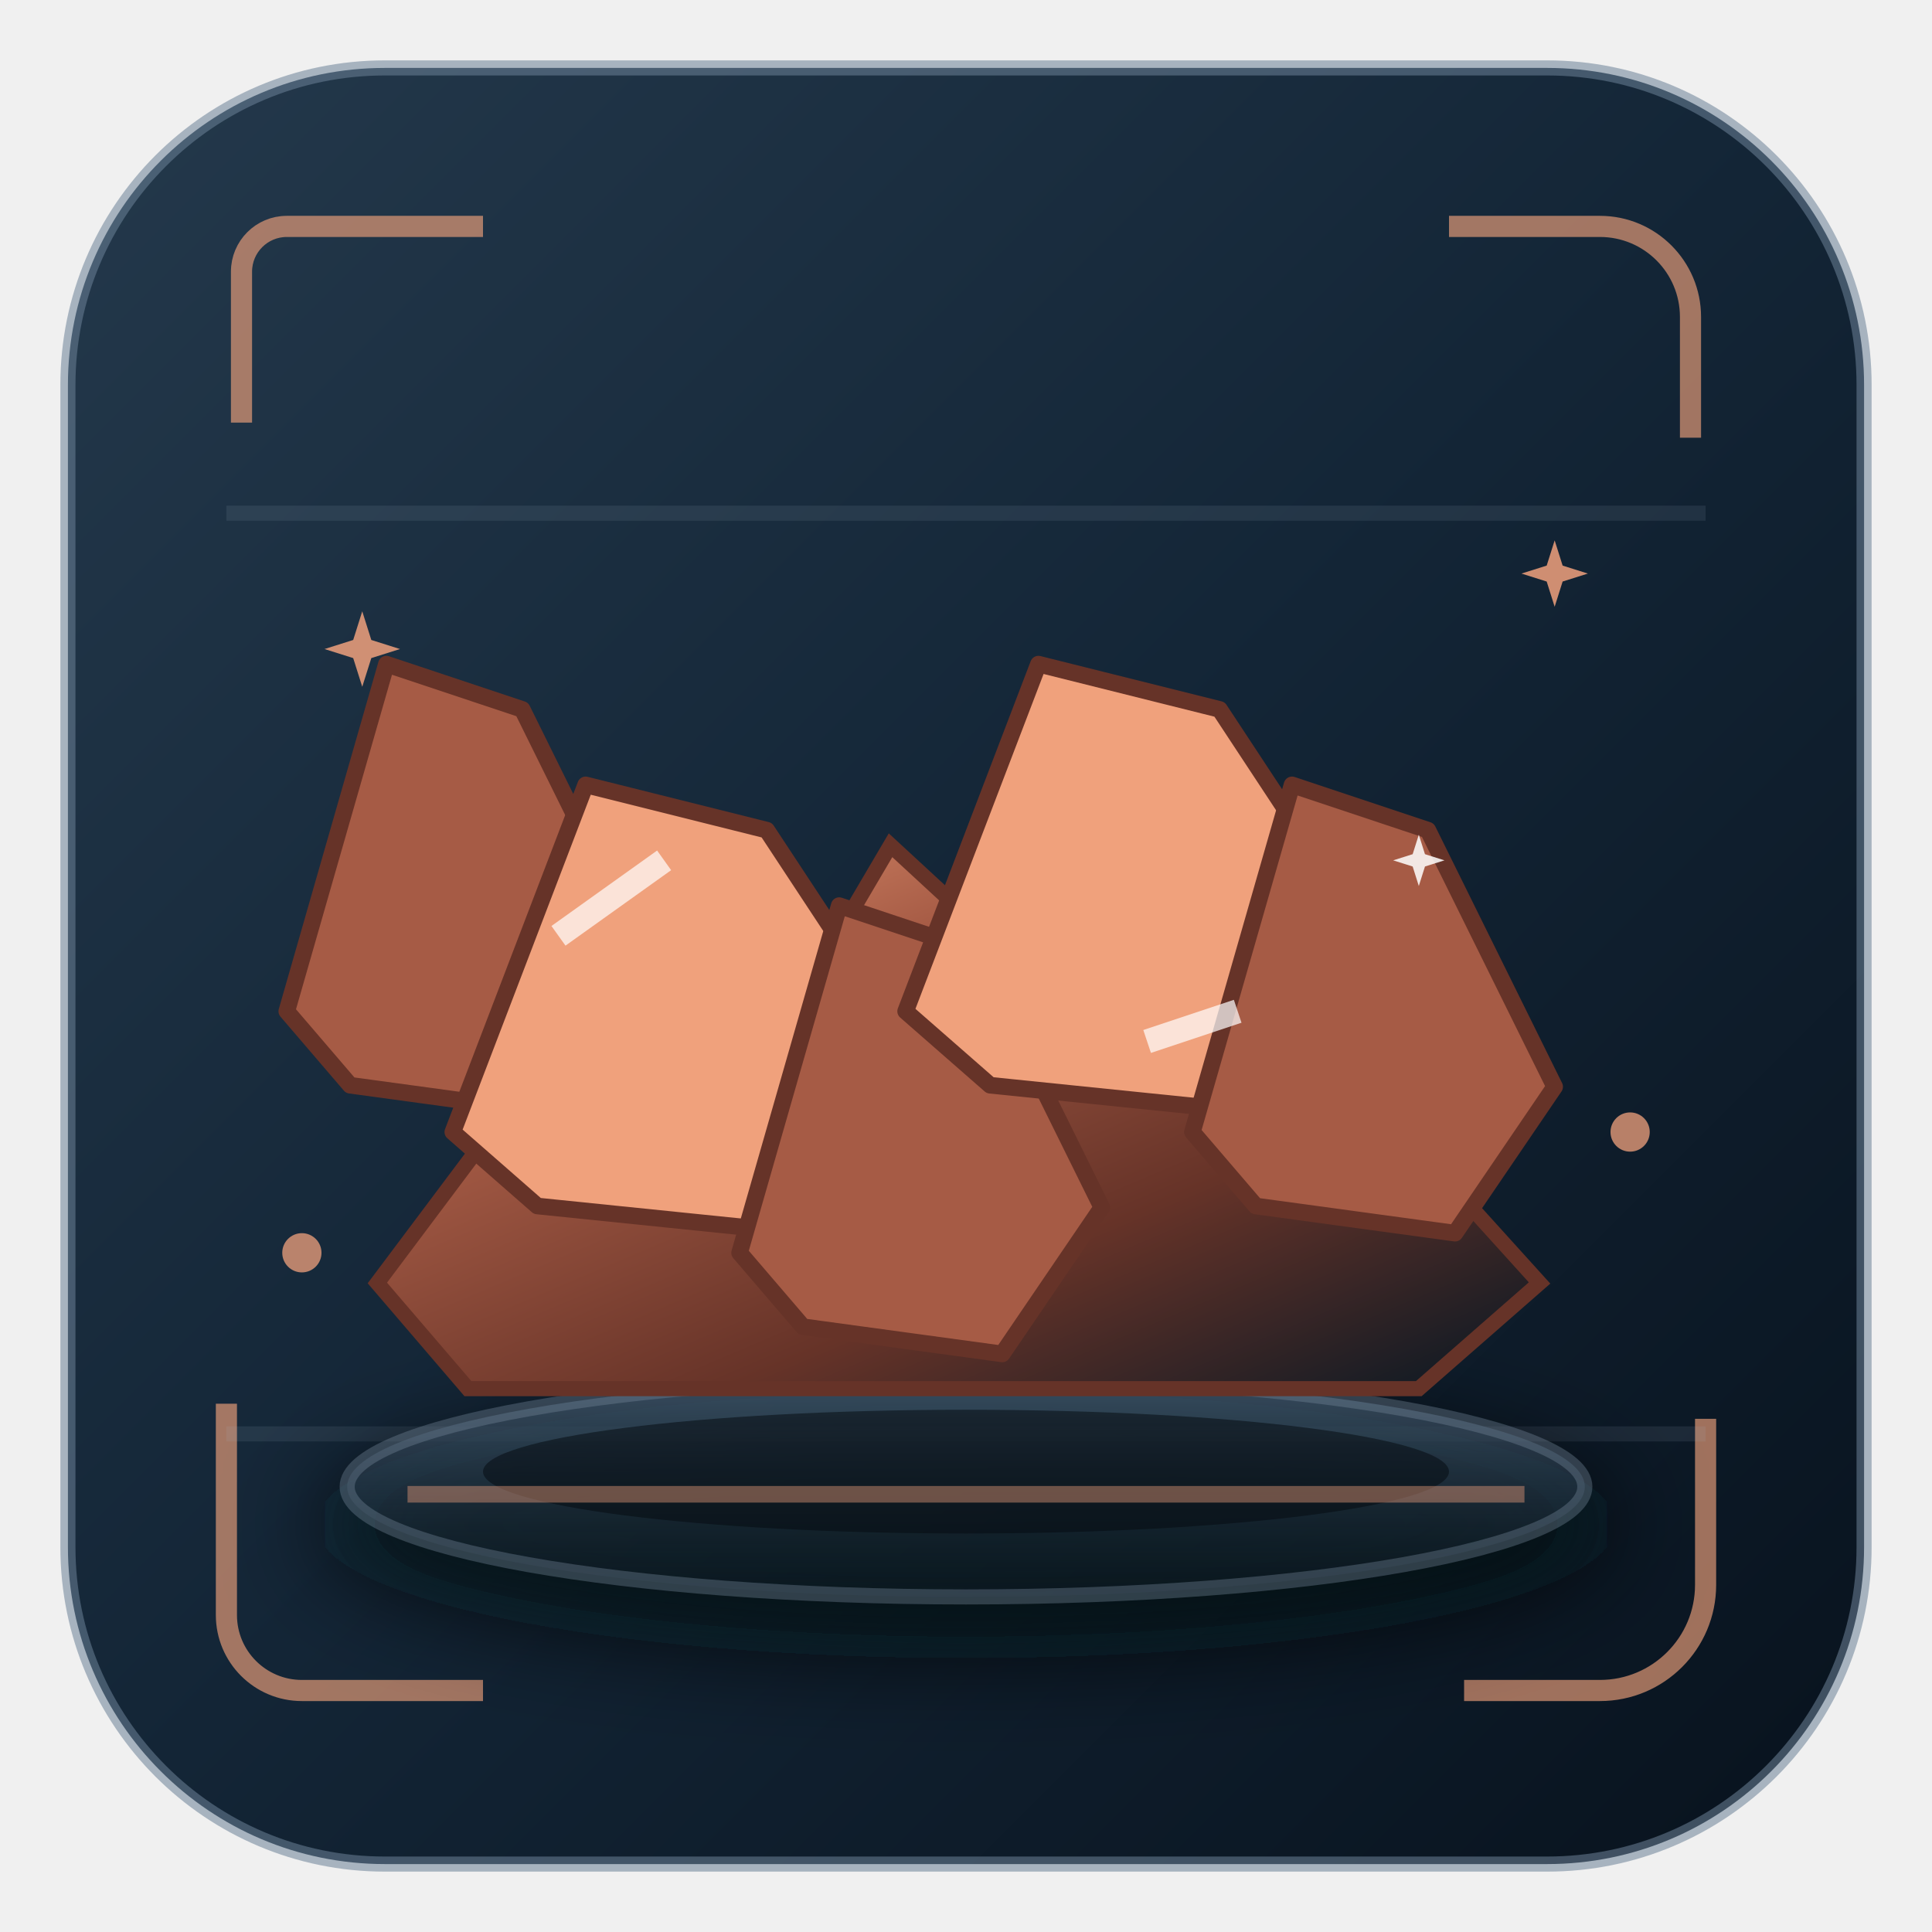
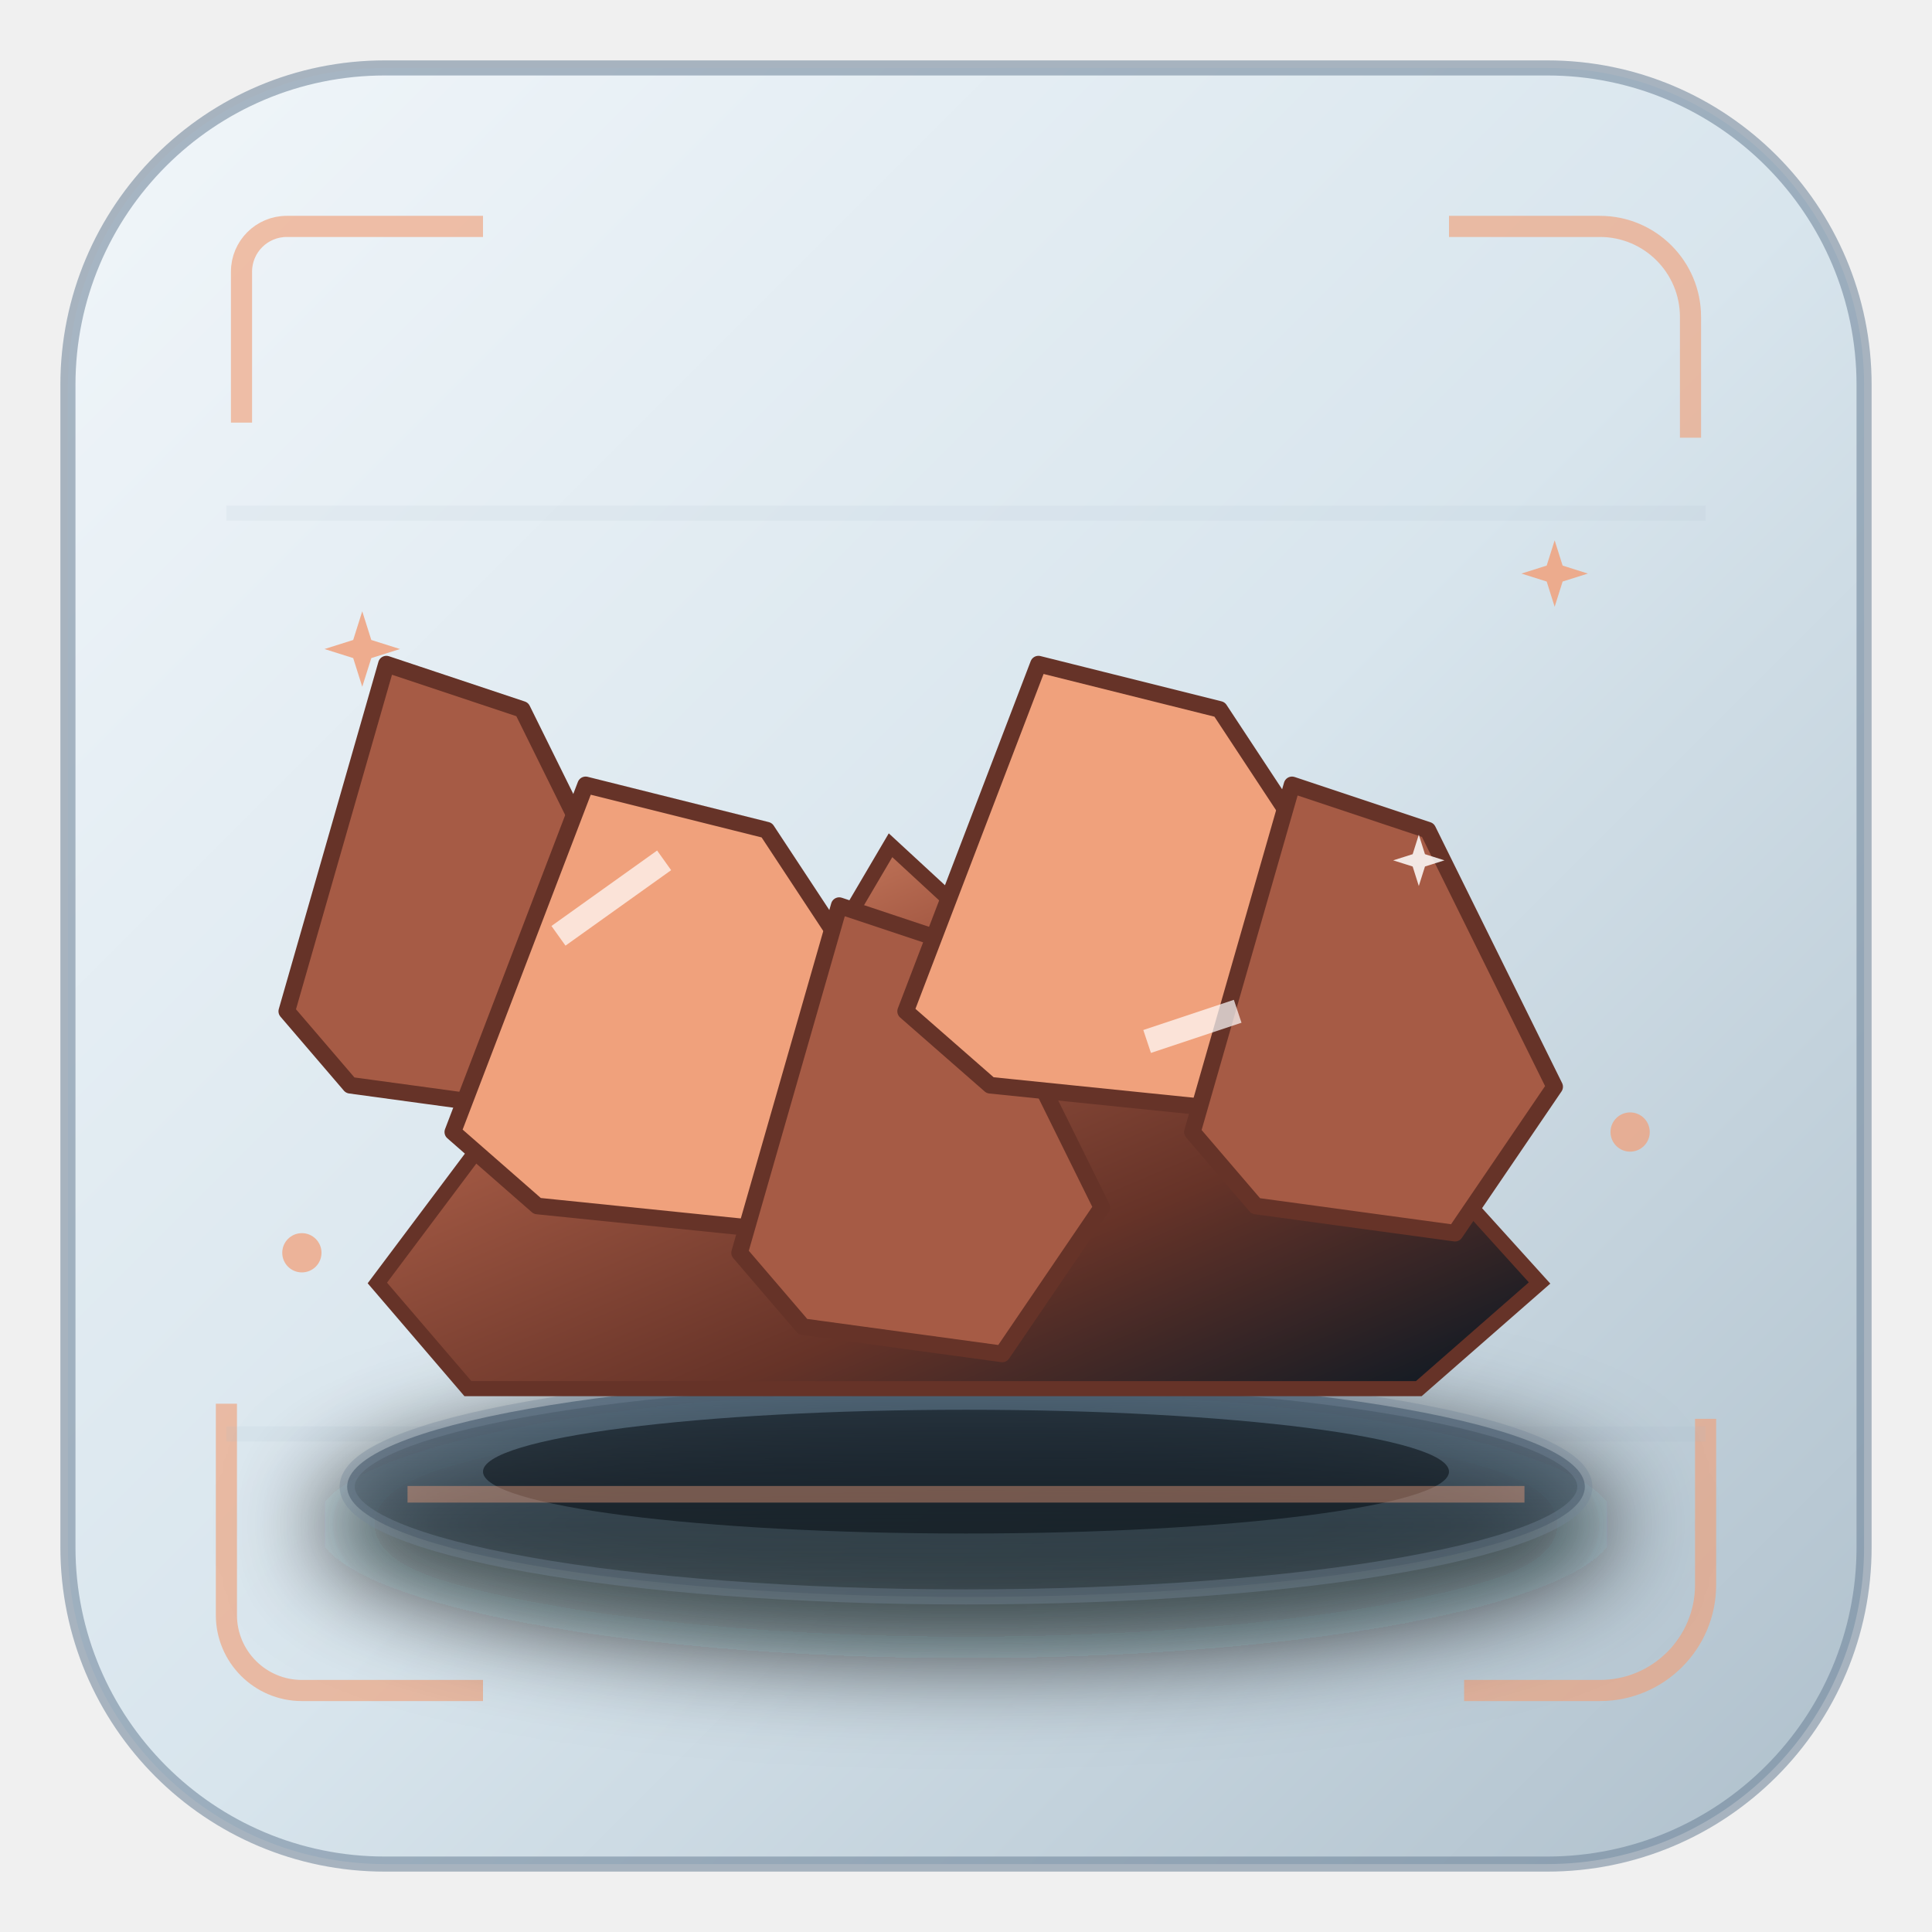
<svg xmlns="http://www.w3.org/2000/svg" width="128" height="128" viewBox="0 0 128 128" role="img" aria-labelledby="omega-iron-ore-title omega-iron-ore-desc" data-omega-icon-kind="resource" data-omega-icon-id="iron_ore">
  <defs>
    <linearGradient id="omega-iron-ore-bg" x1="0" y1="0" x2="1" y2="1">
-       <stop offset="0" stop-color="#24394c" />
-       <stop offset=".5" stop-color="#132536" />
-       <stop offset="1" stop-color="#08121d" />
+       <stop offset="0" stop-color="#f1f6fa" />
+       <stop offset=".52" stop-color="#d8e5ed" />
+       <stop offset="1" stop-color="#aebfcb" />
    </linearGradient>
    <linearGradient id="omega-iron-ore-metal" x1="0" y1="0" x2=".9" y2="1">
      <stop offset="0" stop-color="#f0a17c" />
      <stop offset=".32" stop-color="#a65b45" />
      <stop offset=".7" stop-color="#663328" />
      <stop offset="1" stop-color="#141b24" />
    </linearGradient>
    <linearGradient id="omega-iron-ore-top" x1="0" y1="0" x2="1" y2="1">
      <stop offset="0" stop-color="#ffffff" stop-opacity=".9" />
      <stop offset=".22" stop-color="#f0a17c" />
      <stop offset="1" stop-color="#a65b45" />
    </linearGradient>
    <linearGradient id="omega-iron-ore-side" x1="0" y1="0" x2="1" y2=".7">
      <stop offset="0" stop-color="#a65b45" />
      <stop offset="1" stop-color="#663328" />
    </linearGradient>
    <linearGradient id="omega-iron-ore-floor" x1="0" y1="0" x2="0" y2="1">
      <stop offset="0" stop-color="#41576b" stop-opacity=".85" />
      <stop offset="1" stop-color="#172534" stop-opacity=".25" />
    </linearGradient>
    <filter id="omega-iron-ore-shadow" x="-40%" y="-40%" width="180%" height="200%">
      <feGaussianBlur stdDeviation="3.1" />
    </filter>
  </defs>
  <rect x="4.5" y="4.5" width="119" height="119" rx="21" fill="url(#omega-iron-ore-bg)" stroke="#6b8297" stroke-opacity=".55" stroke-width="1" />
  <path d="M16 28V18a3 3 0 0 1 3-3h13M96 15h10a6 6 0 0 1 6 6v8M15 93v14a5 5 0 0 0 5 5h12M97 112h9a7 7 0 0 0 7-7V94" fill="none" stroke="#f0a17c" stroke-opacity=".65" stroke-width="1.4" />
  <path d="M15 34H113M15 95H113" stroke="#a5bac8" stroke-opacity=".11" />
  <ellipse cx="64" cy="101" rx="43" ry="8.8" fill="#02070d" opacity=".7" filter="url(#omega-iron-ore-shadow)" />
  <ellipse cx="64" cy="98.5" rx="41" ry="7.3" fill="url(#omega-iron-ore-floor)" stroke="#75889a" stroke-opacity=".38" />
  <ellipse cx="64" cy="97.5" rx="32" ry="4.1" fill="#030a10" opacity=".52" />
  <path d="M25 85 37 69 49 73 59 56 72 68 83 64 102 85 94 92H31Z" fill="url(#omega-iron-ore-metal)" stroke="#663328" stroke-width="1" />
  <path d="M19 67 25.6 44 34.6 47 43 64 36.4 73.7 23.2 71.9Z" fill="#a65b45" stroke="#663328" stroke-width="1.1" stroke-linejoin="round" />
  <path d="M30 75 38.8 52 50.8 55 62 72 53.2 81.7 35.6 79.9Z" fill="#f0a17c" stroke="#663328" stroke-width="1.1" stroke-linejoin="round" />
  <path d="M49 83 55.6 60 64.6 63 73 80 66.4 89.7 53.2 87.9Z" fill="#a65b45" stroke="#663328" stroke-width="1.1" stroke-linejoin="round" />
  <path d="M60 67 68.8 44 80.8 47 92 64 83.2 73.7 65.6 71.9Z" fill="#f0a17c" stroke="#663328" stroke-width="1.1" stroke-linejoin="round" />
  <path d="M79 75 85.6 52 94.6 55 103 72 96.4 81.7 83.2 79.9Z" fill="#a65b45" stroke="#663328" stroke-width="1.1" stroke-linejoin="round" />
  <path d="M37 62 44 57M76 69 82 67" stroke="#fff" stroke-opacity=".7" stroke-width="1.6" />
  <path d="M24 40.5L24.6 42.4 26.5 43 24.6 43.6 24 45.5 23.4 43.6 21.5 43 23.4 42.4Z" fill="#f0a17c" opacity=".85" />
  <path d="M103 35.8L103.528 37.472 105.2 38 103.528 38.528 103 40.2 102.472 38.528 100.8 38 102.472 37.472Z" fill="#f0a17c" opacity=".85" />
  <path d="M94 55.3L94.408 56.592 95.7 57 94.408 57.408 94 58.7 93.592 57.408 92.3 57 93.592 56.592Z" fill="#fff" opacity=".85" />
  <path d="M27 99H101" stroke="#f0a17c" stroke-opacity=".42" stroke-width="1.1" />
  <circle cx="20" cy="83" r="1.3" fill="#f0a17c" opacity=".75" />
  <circle cx="108" cy="75" r="1.3" fill="#f0a17c" opacity=".75" />
</svg>
